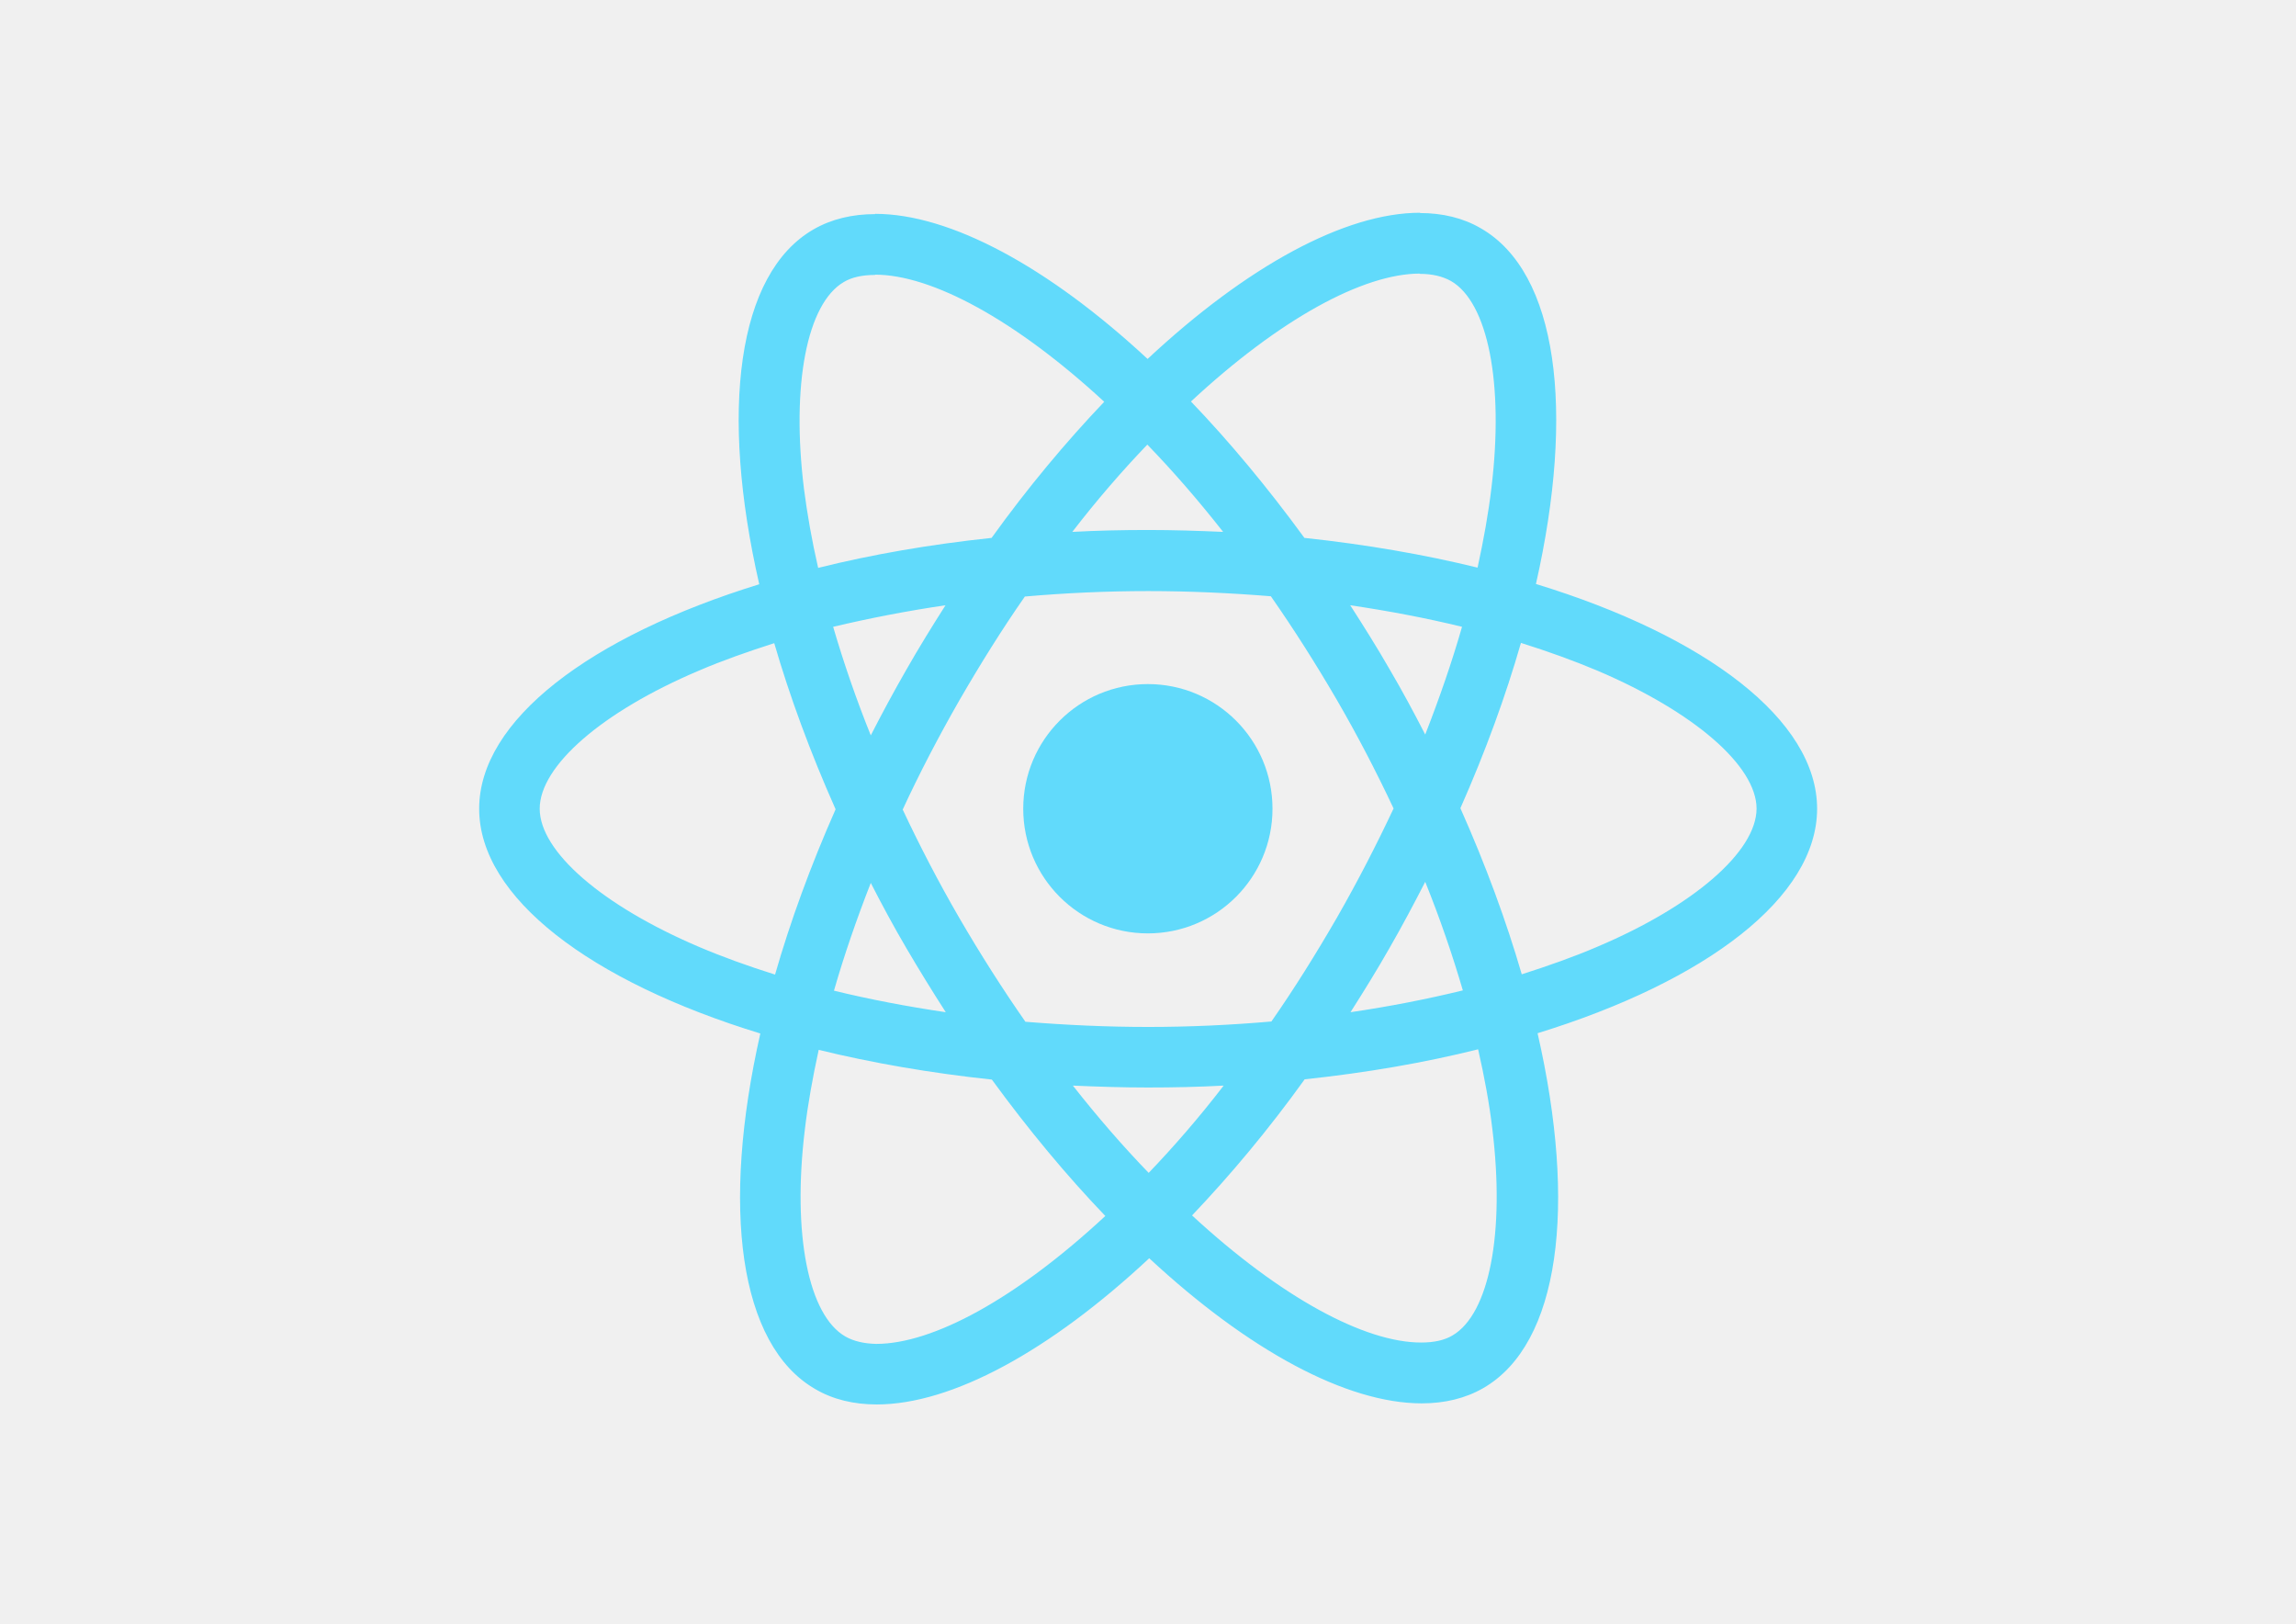
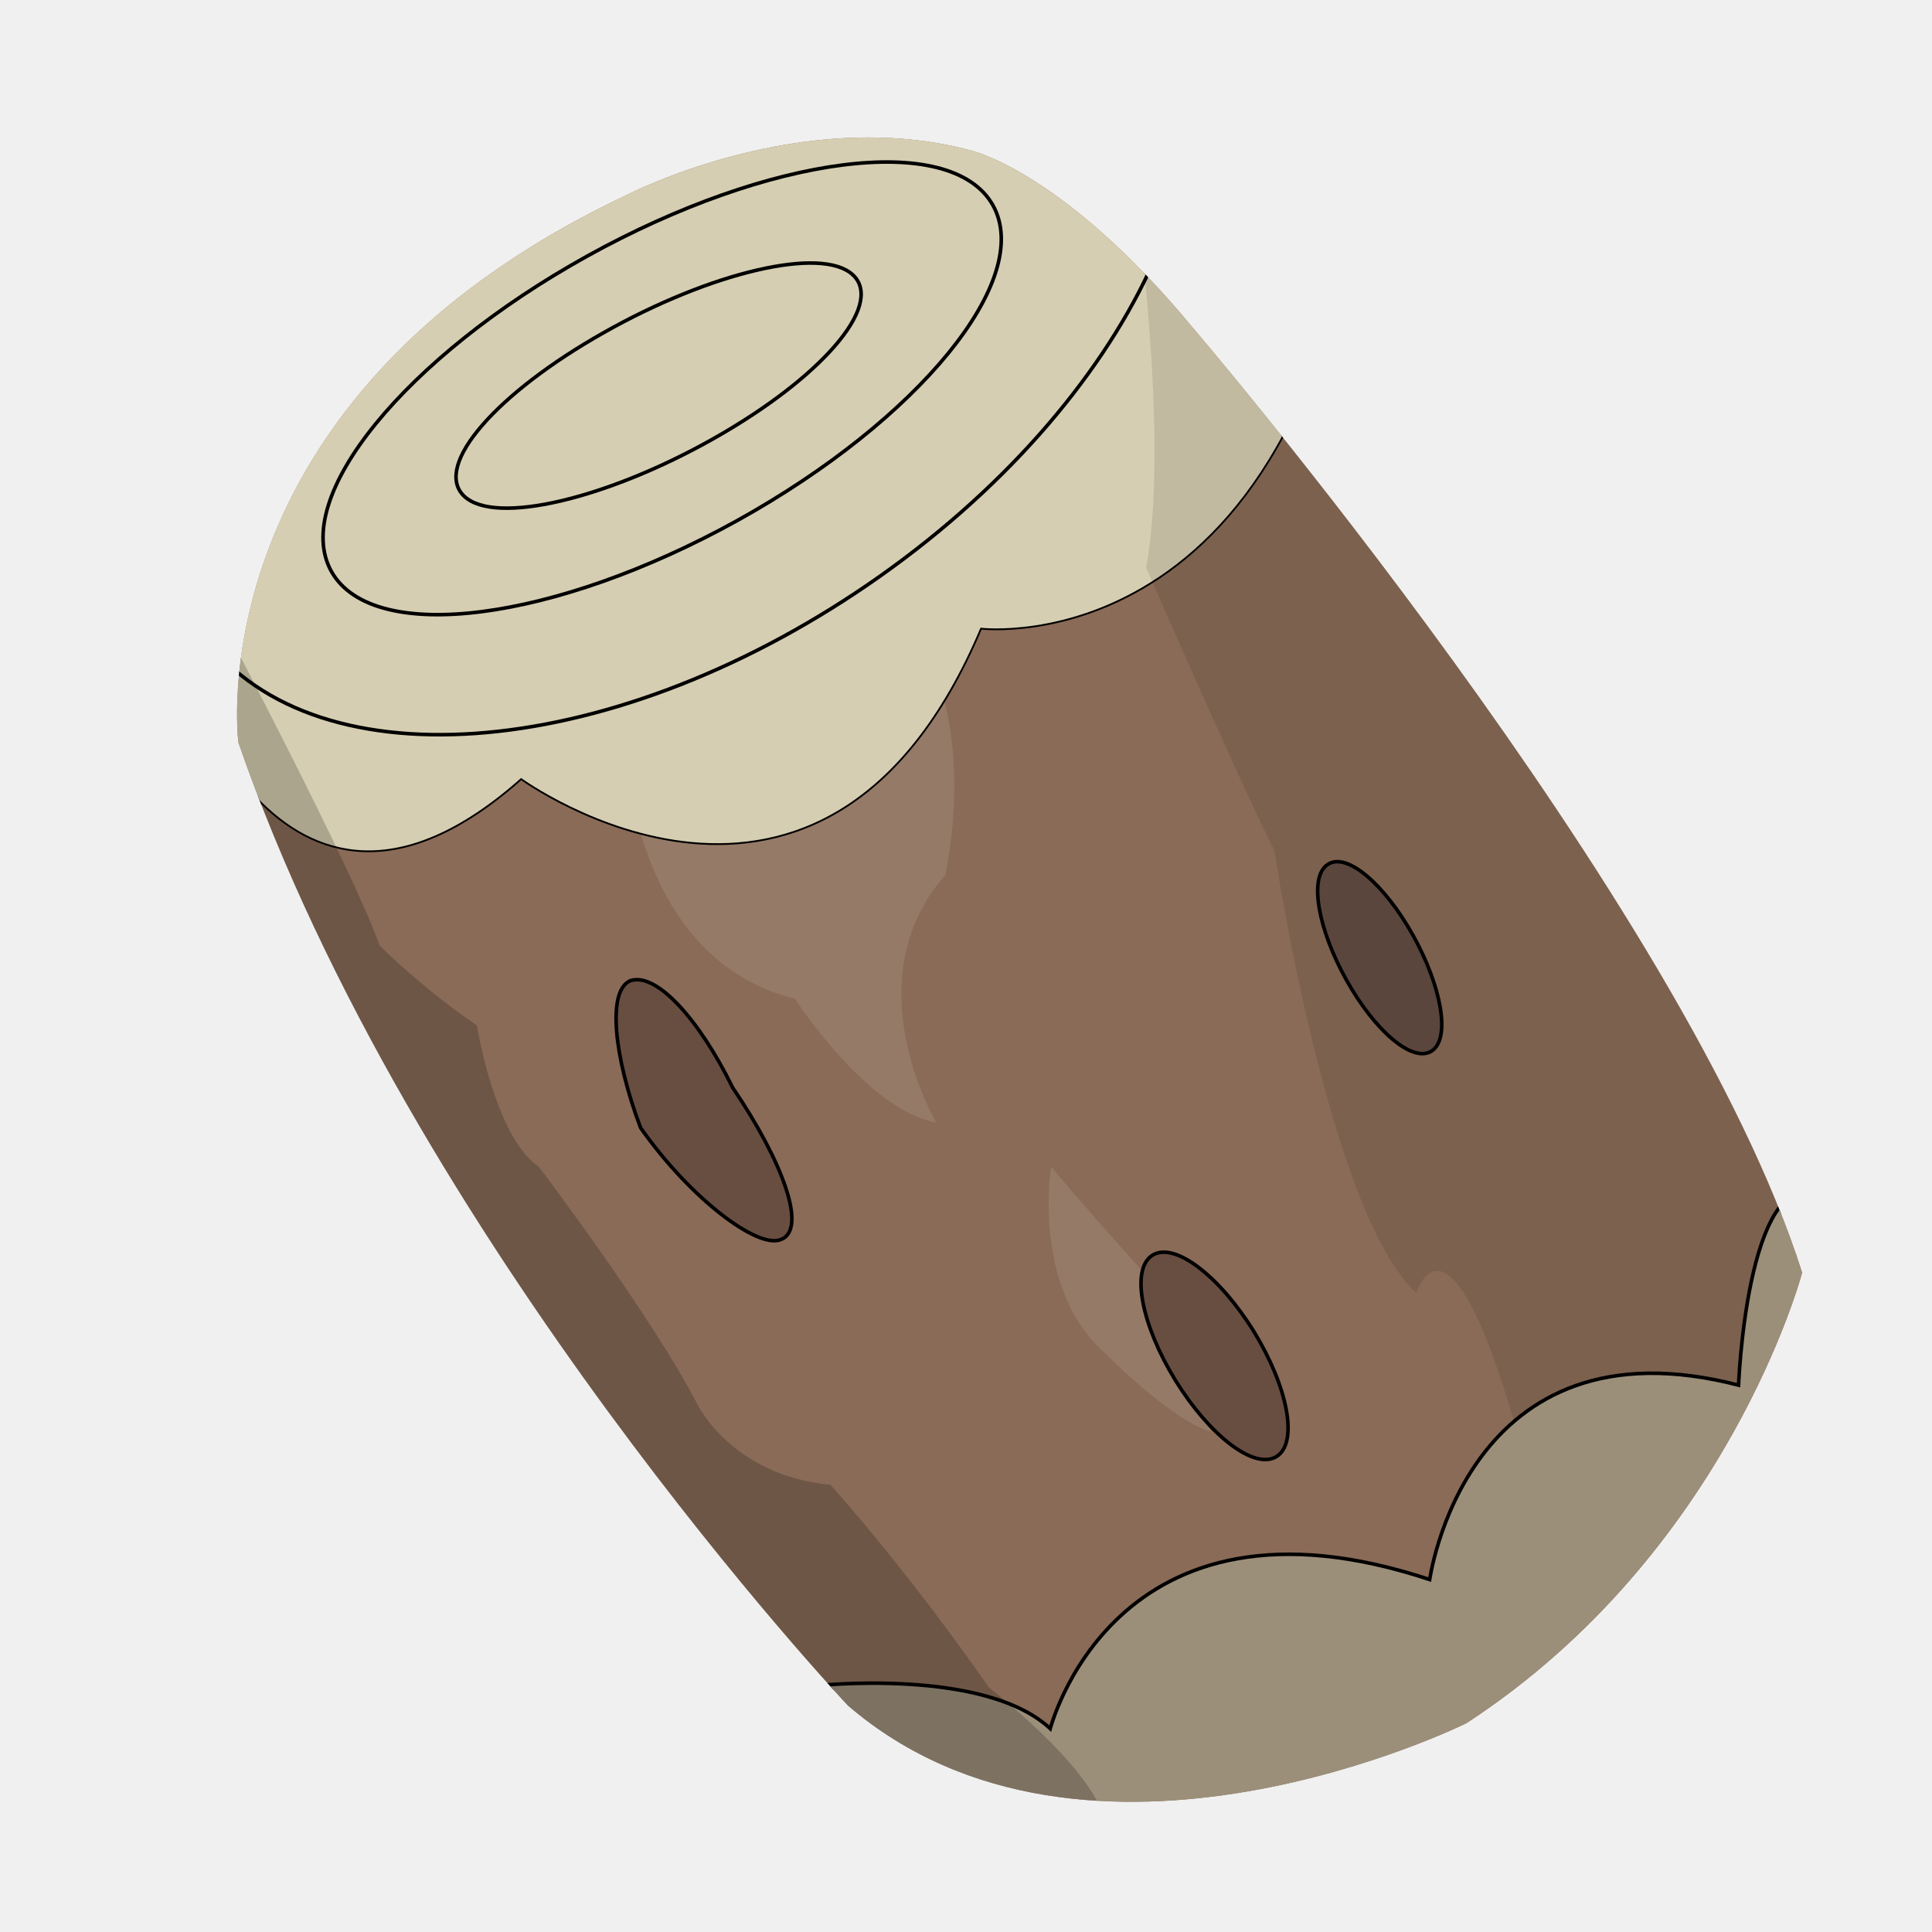
- <svg xmlns="http://www.w3.org/2000/svg" viewBox="0 0 841.9 595.3">
-   <g fill="#61DAFB">
-     <path d="M666.3 296.5c0-32.5-40.7-63.3-103.1-82.4 14.4-63.6 8-114.2-20.2-130.4-6.5-3.8-14.1-5.6-22.4-5.6v22.3c4.6 0 8.3.9 11.4 2.6 13.6 7.8 19.5 37.5 14.9 75.7-1.1 9.4-2.9 19.3-5.1 29.4-19.6-4.8-41-8.5-63.5-10.9-13.5-18.5-27.5-35.3-41.6-50 32.6-30.3 63.2-46.9 84-46.9V78c-27.5 0-63.5 19.6-99.9 53.6-36.4-33.8-72.4-53.2-99.9-53.2v22.3c20.7 0 51.4 16.5 84 46.6-14 14.7-28 31.4-41.3 49.9-22.6 2.4-44 6.1-63.6 11-2.3-10-4-19.7-5.2-29-4.7-38.2 1.1-67.9 14.6-75.8 3-1.8 6.9-2.6 11.5-2.6V78.5c-8.4 0-16 1.8-22.6 5.6-28.1 16.2-34.4 66.7-19.9 130.1-62.2 19.2-102.7 49.9-102.7 82.3 0 32.5 40.7 63.3 103.1 82.4-14.4 63.6-8 114.2 20.2 130.4 6.5 3.8 14.1 5.6 22.5 5.6 27.5 0 63.5-19.6 99.9-53.6 36.4 33.8 72.4 53.2 99.9 53.2 8.4 0 16-1.8 22.6-5.6 28.1-16.2 34.4-66.7 19.9-130.1 62-19.1 102.5-49.9 102.5-82.3zm-130.2-66.7c-3.7 12.9-8.3 26.2-13.5 39.5-4.1-8-8.4-16-13.1-24-4.6-8-9.5-15.8-14.4-23.4 14.2 2.1 27.9 4.7 41 7.9zm-45.8 106.5c-7.8 13.5-15.8 26.3-24.1 38.2-14.9 1.3-30 2-45.2 2-15.1 0-30.2-.7-45-1.9-8.3-11.9-16.4-24.6-24.2-38-7.6-13.1-14.5-26.4-20.8-39.8 6.2-13.4 13.2-26.8 20.7-39.9 7.8-13.5 15.8-26.3 24.1-38.2 14.9-1.3 30-2 45.2-2 15.1 0 30.2.7 45 1.9 8.3 11.9 16.4 24.6 24.2 38 7.6 13.1 14.5 26.4 20.8 39.8-6.3 13.4-13.2 26.8-20.7 39.9zm32.3-13c5.4 13.4 10 26.8 13.8 39.8-13.1 3.2-26.9 5.9-41.2 8 4.9-7.7 9.8-15.6 14.4-23.7 4.6-8 8.9-16.1 13-24.1zM421.2 430c-9.3-9.6-18.6-20.3-27.8-32 9 .4 18.2.7 27.5.7 9.4 0 18.7-.2 27.8-.7-9 11.7-18.3 22.4-27.5 32zm-74.4-58.9c-14.2-2.1-27.9-4.7-41-7.9 3.7-12.9 8.3-26.2 13.5-39.5 4.1 8 8.4 16 13.1 24 4.7 8 9.5 15.8 14.4 23.4zM420.7 163c9.3 9.6 18.6 20.3 27.8 32-9-.4-18.2-.7-27.5-.7-9.4 0-18.7.2-27.8.7 9-11.7 18.3-22.4 27.5-32zm-74 58.9c-4.9 7.7-9.8 15.6-14.4 23.7-4.6 8-8.9 16-13 24-5.4-13.4-10-26.8-13.8-39.8 13.1-3.1 26.9-5.8 41.2-7.9zm-90.5 125.2c-35.4-15.1-58.3-34.9-58.3-50.6 0-15.7 22.9-35.6 58.3-50.6 8.6-3.7 18-7 27.7-10.1 5.7 19.6 13.2 40 22.5 60.9-9.2 20.8-16.6 41.1-22.2 60.6-9.9-3.1-19.3-6.5-28-10.2zM310 490c-13.6-7.8-19.5-37.5-14.9-75.7 1.1-9.4 2.9-19.3 5.1-29.4 19.6 4.8 41 8.5 63.5 10.9 13.5 18.5 27.5 35.3 41.6 50-32.6 30.3-63.2 46.9-84 46.9-4.5-.1-8.3-1-11.3-2.7zm237.2-76.2c4.7 38.2-1.1 67.9-14.6 75.8-3 1.8-6.9 2.6-11.5 2.6-20.7 0-51.4-16.5-84-46.6 14-14.7 28-31.4 41.3-49.9 22.6-2.4 44-6.1 63.6-11 2.3 10.1 4.1 19.8 5.2 29.1zm38.5-66.7c-8.6 3.7-18 7-27.7 10.1-5.7-19.6-13.2-40-22.5-60.9 9.2-20.8 16.6-41.1 22.2-60.6 9.9 3.1 19.3 6.5 28.1 10.2 35.4 15.1 58.3 34.9 58.3 50.6-.1 15.7-23 35.6-58.4 50.6zM320.8 78.4z" />
-     <circle cx="420.9" cy="296.5" r="45.7" />
-     <path d="M520.5 78.1z" />
+ <svg xmlns="http://www.w3.org/2000/svg" version="1.2" viewBox="0 0 1080 1080" width="1080" height="1080">
+   <defs>
+     <clipPath clipPathUnits="userSpaceOnUse" id="cp1">
+       <path d="m133.26 415.12c0 0-25.51-191.97 217.3-306.2 0 0 97.17-50.59 192.61-24.69 0 0 51.55 11.84 123.46 98.77 0 0 274.96 321.09 340.77 528.43 0 0-41.13 156.23-187.67 251.87 0 0-211.78 105.09-345.7-9.88 0 0-244.2-259-340.77-538.3z" />
+     </clipPath>
+   </defs>
+   <style>
+ 		.s0 { fill: #8a6b57 } 
+ 		.s1 { opacity: .1;fill: #ffffff } 
+ 		.s2 { fill: #d6ceb2;stroke: #000000;paint-order:stroke fill markers;stroke-linejoin: round;stroke-width: 2 } 
+ 		.s3 { opacity: .1;fill: #000000 } 
+ 		.s4 { fill: #9c8f7a;stroke: #000000;paint-order:stroke fill markers;stroke-linejoin: round;stroke-width: 4 } 
+ 		.s5 { fill: #5a463c;stroke: #000000;paint-order:stroke fill markers;stroke-linejoin: round;stroke-width: 4 } 
+ 		.s6 { fill: #d6ceb2;stroke: #000000;paint-order:stroke fill markers;stroke-linejoin: round;stroke-width: 4 } 
+ 		.s7 { fill: #684e41;stroke: #000000;paint-order:stroke fill markers;stroke-linejoin: round;stroke-width: 4 } 
+ 		.s8 { opacity: .2;fill: #000000 } 
+ 		.s9 { fill: none;stroke: #000000;stroke-miterlimit:100;stroke-width: 2 } 
+ 	</style>
+   <g clip-path="url(#cp1)">
+     <path id="Color Fill 1" class="s0" d="m133.3 415.1c0 0-25.5-191.9 217.3-306.2 0 0 97.1-50.6 192.6-24.7 0 0 51.5 11.9 123.4 98.8 0 0 275 321.1 340.8 528.4 0 0-41.1 156.3-187.7 251.9 0 0-211.8 105.1-345.7-9.9 0 0-244.2-259-340.7-538.3z" />
+     <path id="Layer 6" class="s1" d="m350.6 425c0 0 5.2 111.5 93.8 133.3 0 0 40.1 62.3 79 69.2 0 0-47.1-78.9 5-138.3 0 0 20.1-86.4-19.8-138.3z" />
+     <path id="Layer 1" class="s2" d="m98.7 365.7c0 0 56 190.7 192.6 69.2 0 0 169.2 123.5 256.8-84 0 0 194.3 24.1 217.3-301.2l-533.4-5z" />
+     <path id="Layer 3" class="s3" d="m628 60.4c0 0 1.8 10.9 4.2 28.6 2.5 17.7 5.5 42.1 8.1 69.1 2.5 27 4.6 56.6 5 84.5 0.4 27.9-0.8 54.2-4.6 74.7 0 0 12.1 27.8 27.1 61.5 7.5 16.8 15.7 35.1 23.5 52.2 7.8 17 15.2 32.8 21.1 44.5 0 0 1.9 12.6 5.5 32.3 3.6 19.6 8.9 46.3 15.8 74.4 6.8 28.1 15.2 57.5 24.9 82.9 9.8 25.3 20.8 46.4 33.1 57.7 0 0 7-22.6 21.6-6.6 7.2 7.9 16.4 25.5 27.5 60.3 5.6 17.4 11.7 39.1 18.2 66.1 3.3 13.5 6.7 28.3 10.3 44.5 3.6 16.3 7.3 34 11.1 53.2 0 0 28.8 19.8 57.5 39.5 28.8 19.8 57.7 39.5 57.7 39.5 0 0 12.2-20 30.7-50.1 9.2-15.1 19.9-32.6 31.4-51.4 11.5-18.8 23.8-38.9 36.1-59 12.2-20 24.5-40.1 36-58.9 11.5-18.8 22.2-36.4 31.4-51.4 18.4-30.1 30.7-50.2 30.7-50.2 0 0-6.2-10.5-17.1-28.8-10.8-18.4-26.3-44.7-44.9-76.1-9.2-15.8-19.3-32.9-29.9-50.9-10.6-18-21.8-37.1-33.3-56.8-11.5-19.7-23.5-40-35.6-60.7-12-20.7-24.3-41.7-36.5-62.7-12.3-21-24.5-42.1-36.6-62.8-12-20.6-23.8-41-35.3-60.7-11.5-19.7-22.6-38.8-33.1-56.8-10.5-18.1-20.5-35.2-29.7-51-18.4-31.5-33.8-57.7-44.6-76.1-10.9-18.4-17.1-28.9-17.1-28.9 0 0-10.6 2.1-26.4 5.4-15.9 3.2-37.1 7.5-58.4 11.7-21.3 4.3-42.6 8.7-58.6 11.9-16.1 3.2-26.8 5.4-26.8 5.4z" />
+     <path id="Layer 2" class="s4" d="m454.3 943.5c0 0 97.5-11 133.3 24.7 0 0 34.7-143.4 212.4-83.9 0 0 19.5-149.1 172.8-108.7 0 0 4.4-121.5 44.5-108.6l138.3 365.4-607.5 118.6z" />
+     <path id="Shape 3 copy" class="s5" d="m742.7 484.1c9.8-6.7 30.5 10.9 46.3 39.2 15.8 28.4 20.7 56.6 10.9 63.3-9.8 6.6-30.6-10.9-46.4-39.3-15.8-28.3-20.7-56.6-10.8-63.2z" />
+     <path id="Shape 1" class="s6" d="m411.5 290.2c-101.8 56.3-202.4 69.3-225.3 28.9-22.8-40.5 40.9-118.7 142.6-175.1 101.8-56.4 202.4-69.3 225.3-28.9 22.8 40.4-40.9 118.7-142.6 175.1z" />
+     <path id="Shape 1 copy" class="s6" d="m398.4 244.3c-59.8 33.8-121.6 48.2-138.3 32.3-16.7-16 18.1-56.1 77.9-89.8 59.7-33.8 121.5-48.2 138.2-32.3 16.7 15.9-18.1 56.1-77.8 89.8z" />
+     <path id="Shape 2" class="s7" d="m436.1 692c-12.1 4.9-48.9-22-77.1-62-15.1-40.1-18.2-75.5-6.4-80.8 13.5-4.7 37.1 20.5 56.1 59.3 28.3 41.7 41.2 78.5 27.4 83.5z" />
+     <path id="Layer 7" class="s1" d="m587.6 652.2c0 0-11.1 67.4 29.6 103.7 0 0 36.1 37 59.3 44.4l-14.8-64.2c0 0-51.7-56.7-74.1-83.9z" />
+     <path id="Shape 3" class="s7" d="m644.8 702.5c11.7-7.2 36.4 11.8 55.3 42.4 18.8 30.7 24.6 61.3 12.9 68.5-11.7 7.1-36.3-11.8-55.2-42.5-18.8-30.7-24.6-61.2-13-68.4z" />
+     <path id="Layer 5" class="s8" d="m123.4 346c0 0 73.1 138.5 88.9 182.7 0 0 24.5 24.4 54.3 44.5 0 0 9.8 62.2 34.6 79 0 0 63.5 83.8 88.9 133.3 0 0 19.4 39.4 74.1 44.5 0 0 40.9 44.9 88.8 113.5 0 0 77.8 59.4 64.2 88.9l-187.6 34.6-355.6-479z" />
+     <path id="Layer 4" class="s9" d="m485.6 326.5c-147.3 101.1-314.4 112.8-373.9 26.2-59.4-86.7 11.5-238.4 158.8-339.5 147.3-101.1 314.5-112.8 373.9-26.2 59.5 86.6-11.5 238.4-158.8 339.5z" />
  </g>
</svg>
